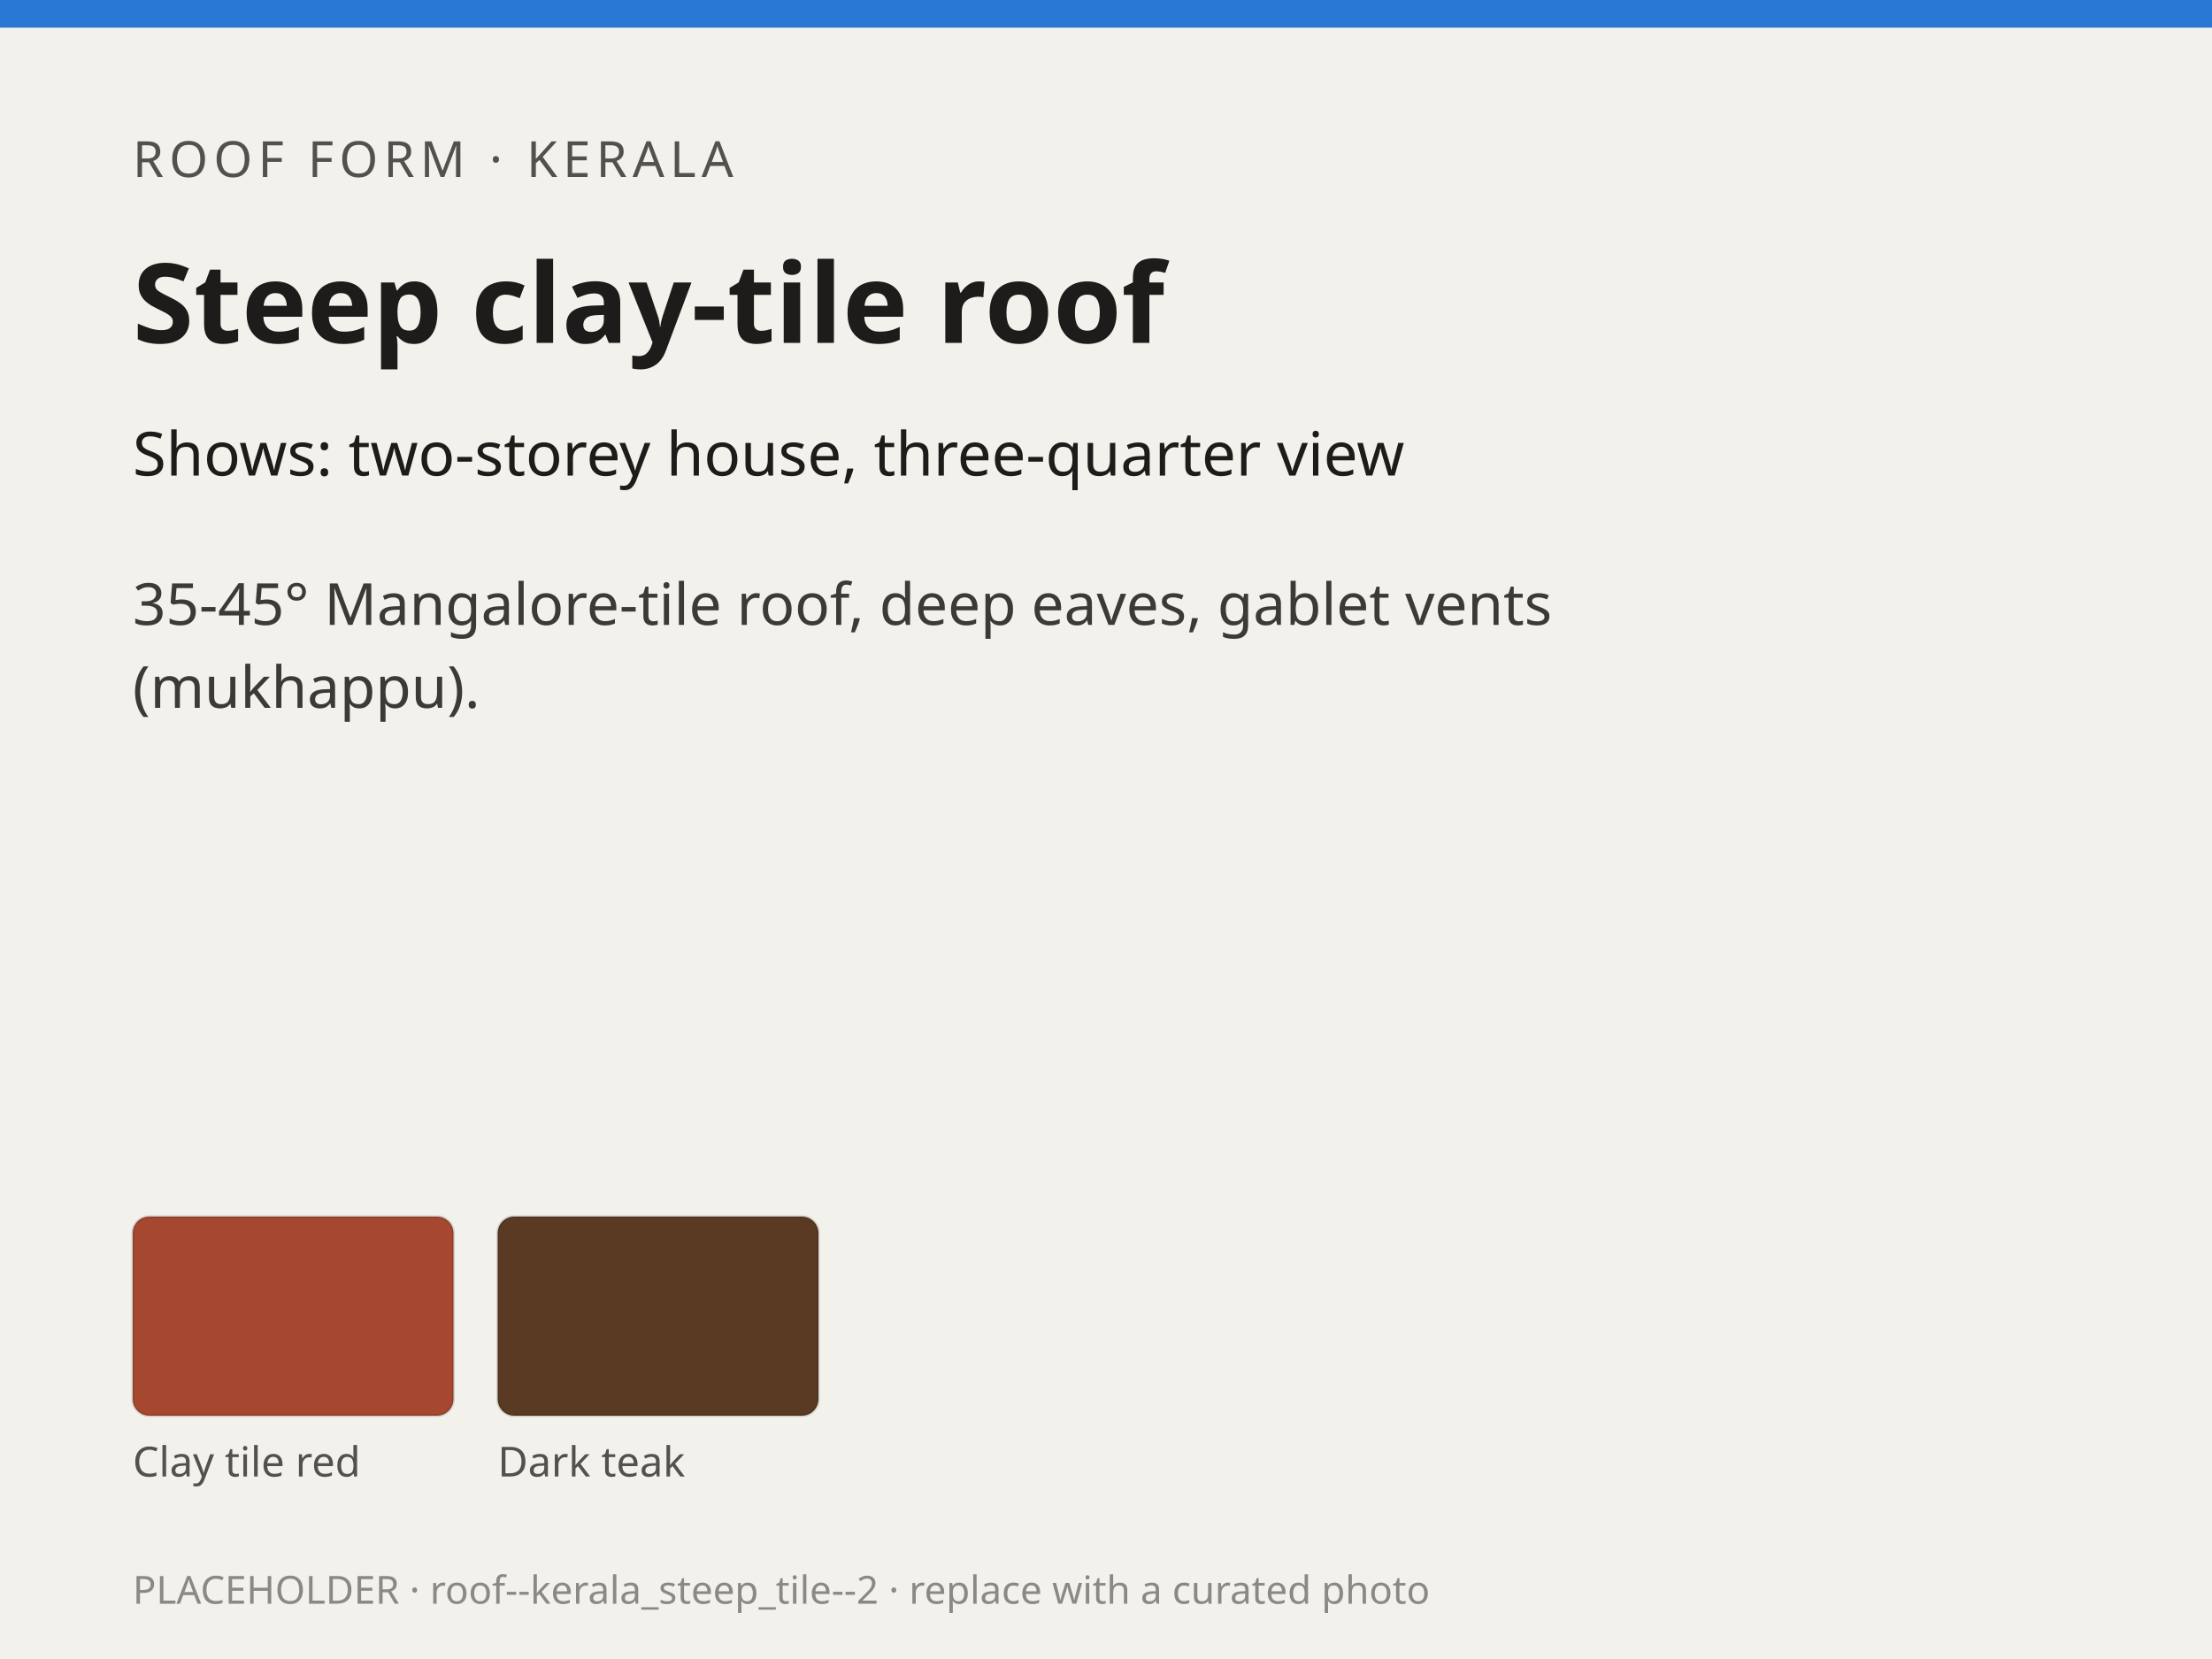
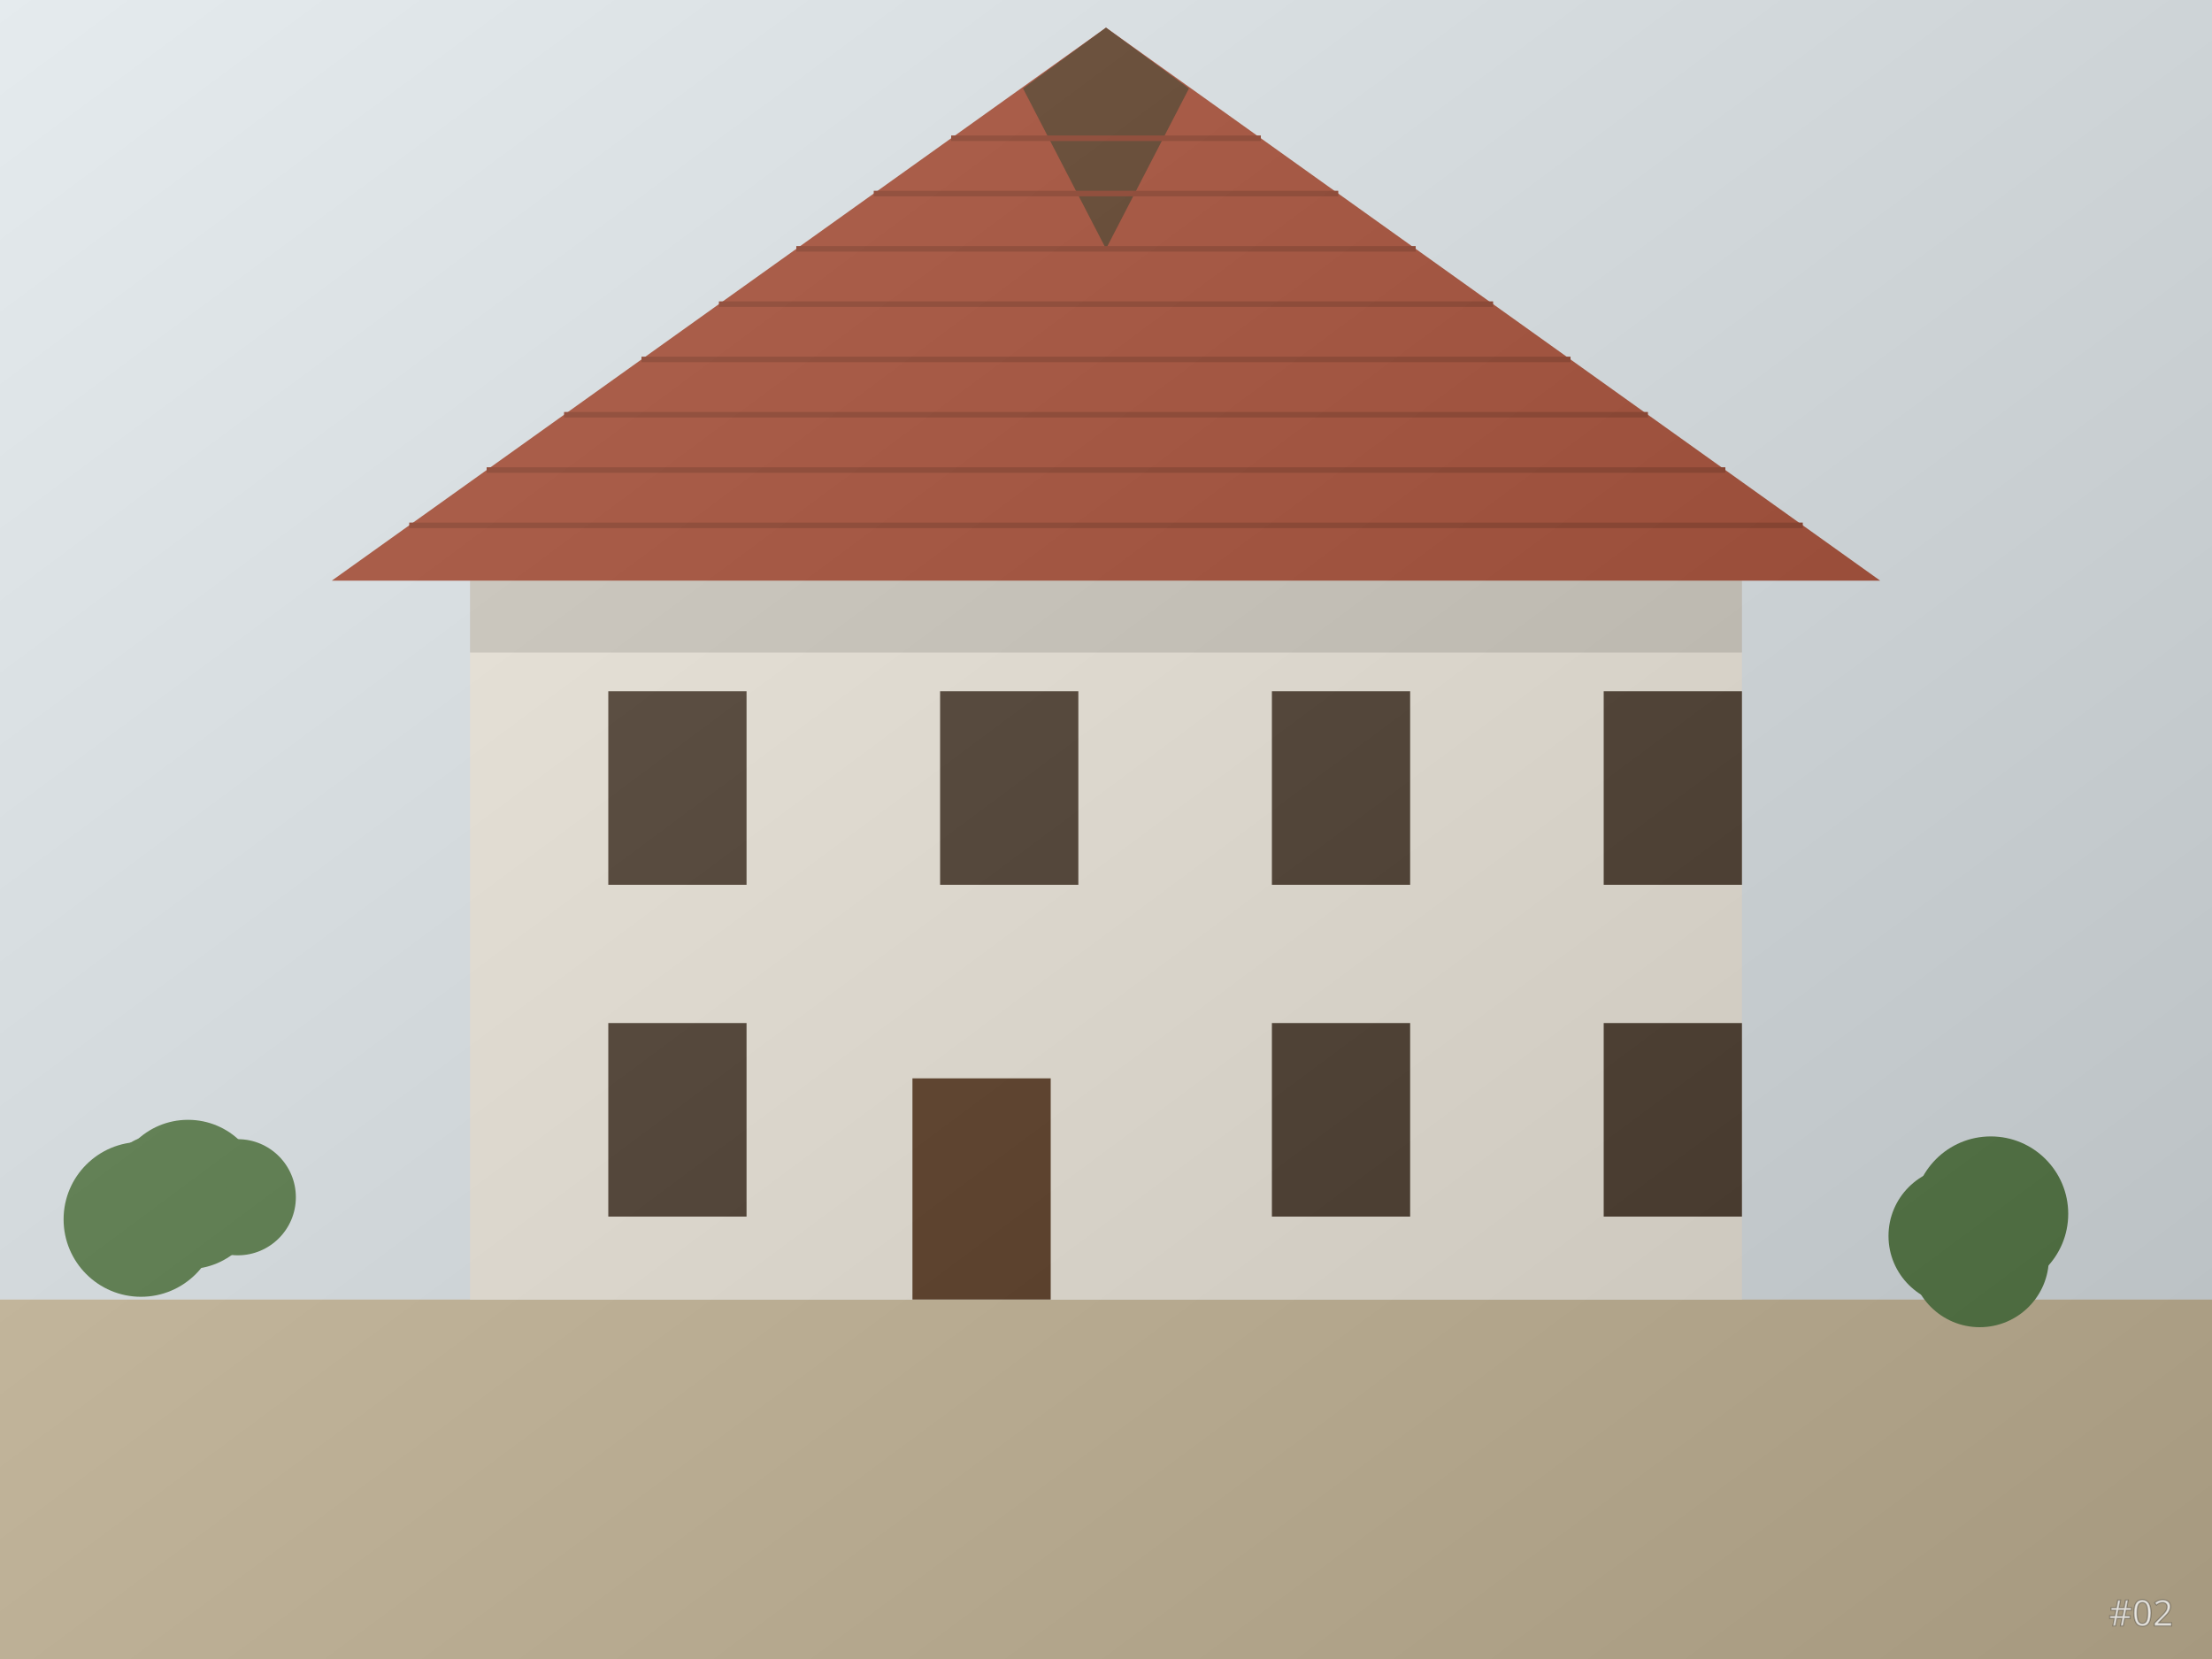
- <svg xmlns="http://www.w3.org/2000/svg" viewBox="0 0 800 600" width="800" height="600" font-family="system-ui, sans-serif">
-   <rect width="800" height="600" fill="#f3f1ec" />
-   <rect width="800" height="10" fill="#2a78d6" />
-   <text x="48" y="64" font-size="18" fill="#52514e" letter-spacing="2">ROOF FORM · KERALA</text>
-   <text x="48" y="124" font-size="40" font-weight="600" fill="#1d1c1a">Steep clay-tile roof</text>
-   <text x="48" y="172" font-size="22" fill="#1d1c1a">Shows: two-storey house, three-quarter view</text>
-   <text x="48" y="226" font-size="21" fill="#3b3a37">
-     <tspan x="48" dy="0">35-45° Mangalore-tile roof, deep eaves, gablet vents</tspan>
-     <tspan x="48" dy="30">(mukhappu).</tspan>
-   </text>
-   <rect x="48" y="440" width="116" height="72" rx="6" fill="#a5482f" stroke="#0002" />
-   <text x="48" y="534" font-size="15" fill="#52514e">Clay tile red</text>
-   <rect x="180" y="440" width="116" height="72" rx="6" fill="#5a3a22" stroke="#0002" />
-   <text x="180" y="534" font-size="15" fill="#52514e">Dark teak</text>
-   <text x="48" y="580" font-size="14" fill="#8a8984">PLACEHOLDER · roof--kerala_steep_tile--2 · replace with a curated photo</text>
+ <svg xmlns="http://www.w3.org/2000/svg" viewBox="0 0 800 600" width="800" height="600">
+   <defs>
+     <linearGradient id="light" x1="0" y1="0" x2="1" y2="1">
+       <stop offset="0" stop-color="#fff" stop-opacity=".18" />
+       <stop offset="1" stop-color="#000" stop-opacity=".18" />
+     </linearGradient>
+   </defs>
+   <rect x="0" y="0" width="800" height="470" fill="#dfe6ea" />
+   <rect x="0" y="470" width="800" height="130" fill="#cbbb9b" />
+   <rect x="170" y="210" width="460" height="260" fill="#efe9dd" />
+   <rect x="220" y="250" width="50" height="70" fill="#4a3a2c" />
+   <rect x="220" y="370" width="50" height="70" fill="#4a3a2c" />
+   <rect x="340" y="250" width="50" height="70" fill="#4a3a2c" />
+   <rect x="460" y="250" width="50" height="70" fill="#4a3a2c" />
+   <rect x="460" y="370" width="50" height="70" fill="#4a3a2c" />
+   <rect x="580" y="250" width="50" height="70" fill="#4a3a2c" />
+   <rect x="580" y="370" width="50" height="70" fill="#4a3a2c" />
+   <rect x="330" y="390" width="50" height="80" fill="#5a3a22" />
+   <rect x="170" y="210" width="460" height="26" fill="#00000022" />
+   <polygon points="120,210 400,10 680,210" fill="#a5482f" />
+   <polygon points="370,32 400,10 430,32 400,90" fill="#5a3a22" />
+   <line x1="344" y1="50" x2="456" y2="50" stroke="#8a3a25" stroke-width="2" />
+   <line x1="316" y1="70" x2="484" y2="70" stroke="#8a3a25" stroke-width="2" />
+   <line x1="288" y1="90" x2="512" y2="90" stroke="#8a3a25" stroke-width="2" />
+   <line x1="260" y1="110" x2="540" y2="110" stroke="#8a3a25" stroke-width="2" />
+   <line x1="232" y1="130" x2="568" y2="130" stroke="#8a3a25" stroke-width="2" />
+   <line x1="204" y1="150" x2="596" y2="150" stroke="#8a3a25" stroke-width="2" />
+   <line x1="176" y1="170" x2="624" y2="170" stroke="#8a3a25" stroke-width="2" />
+   <line x1="148" y1="190" x2="652" y2="190" stroke="#8a3a25" stroke-width="2" />
+   <circle cx="86" cy="433" r="21" fill="#557a45" />
+   <circle cx="68" cy="432" r="27" fill="#557a45" />
+   <circle cx="59" cy="433" r="23" fill="#557a45" />
+   <circle cx="51" cy="441" r="28" fill="#557a45" />
+   <circle cx="708" cy="447" r="25" fill="#557a45" />
+   <circle cx="709" cy="443" r="21" fill="#557a45" />
+   <circle cx="720" cy="439" r="28" fill="#557a45" />
+   <circle cx="716" cy="455" r="25" fill="#557a45" />
+   <rect width="800" height="600" fill="url(#light)" />
+   <text x="786" y="588" font-family="system-ui, sans-serif" font-size="13" fill="#ffffff" fill-opacity=".75" text-anchor="end" stroke="#000" stroke-opacity=".25" stroke-width=".5">#02</text>
</svg>
